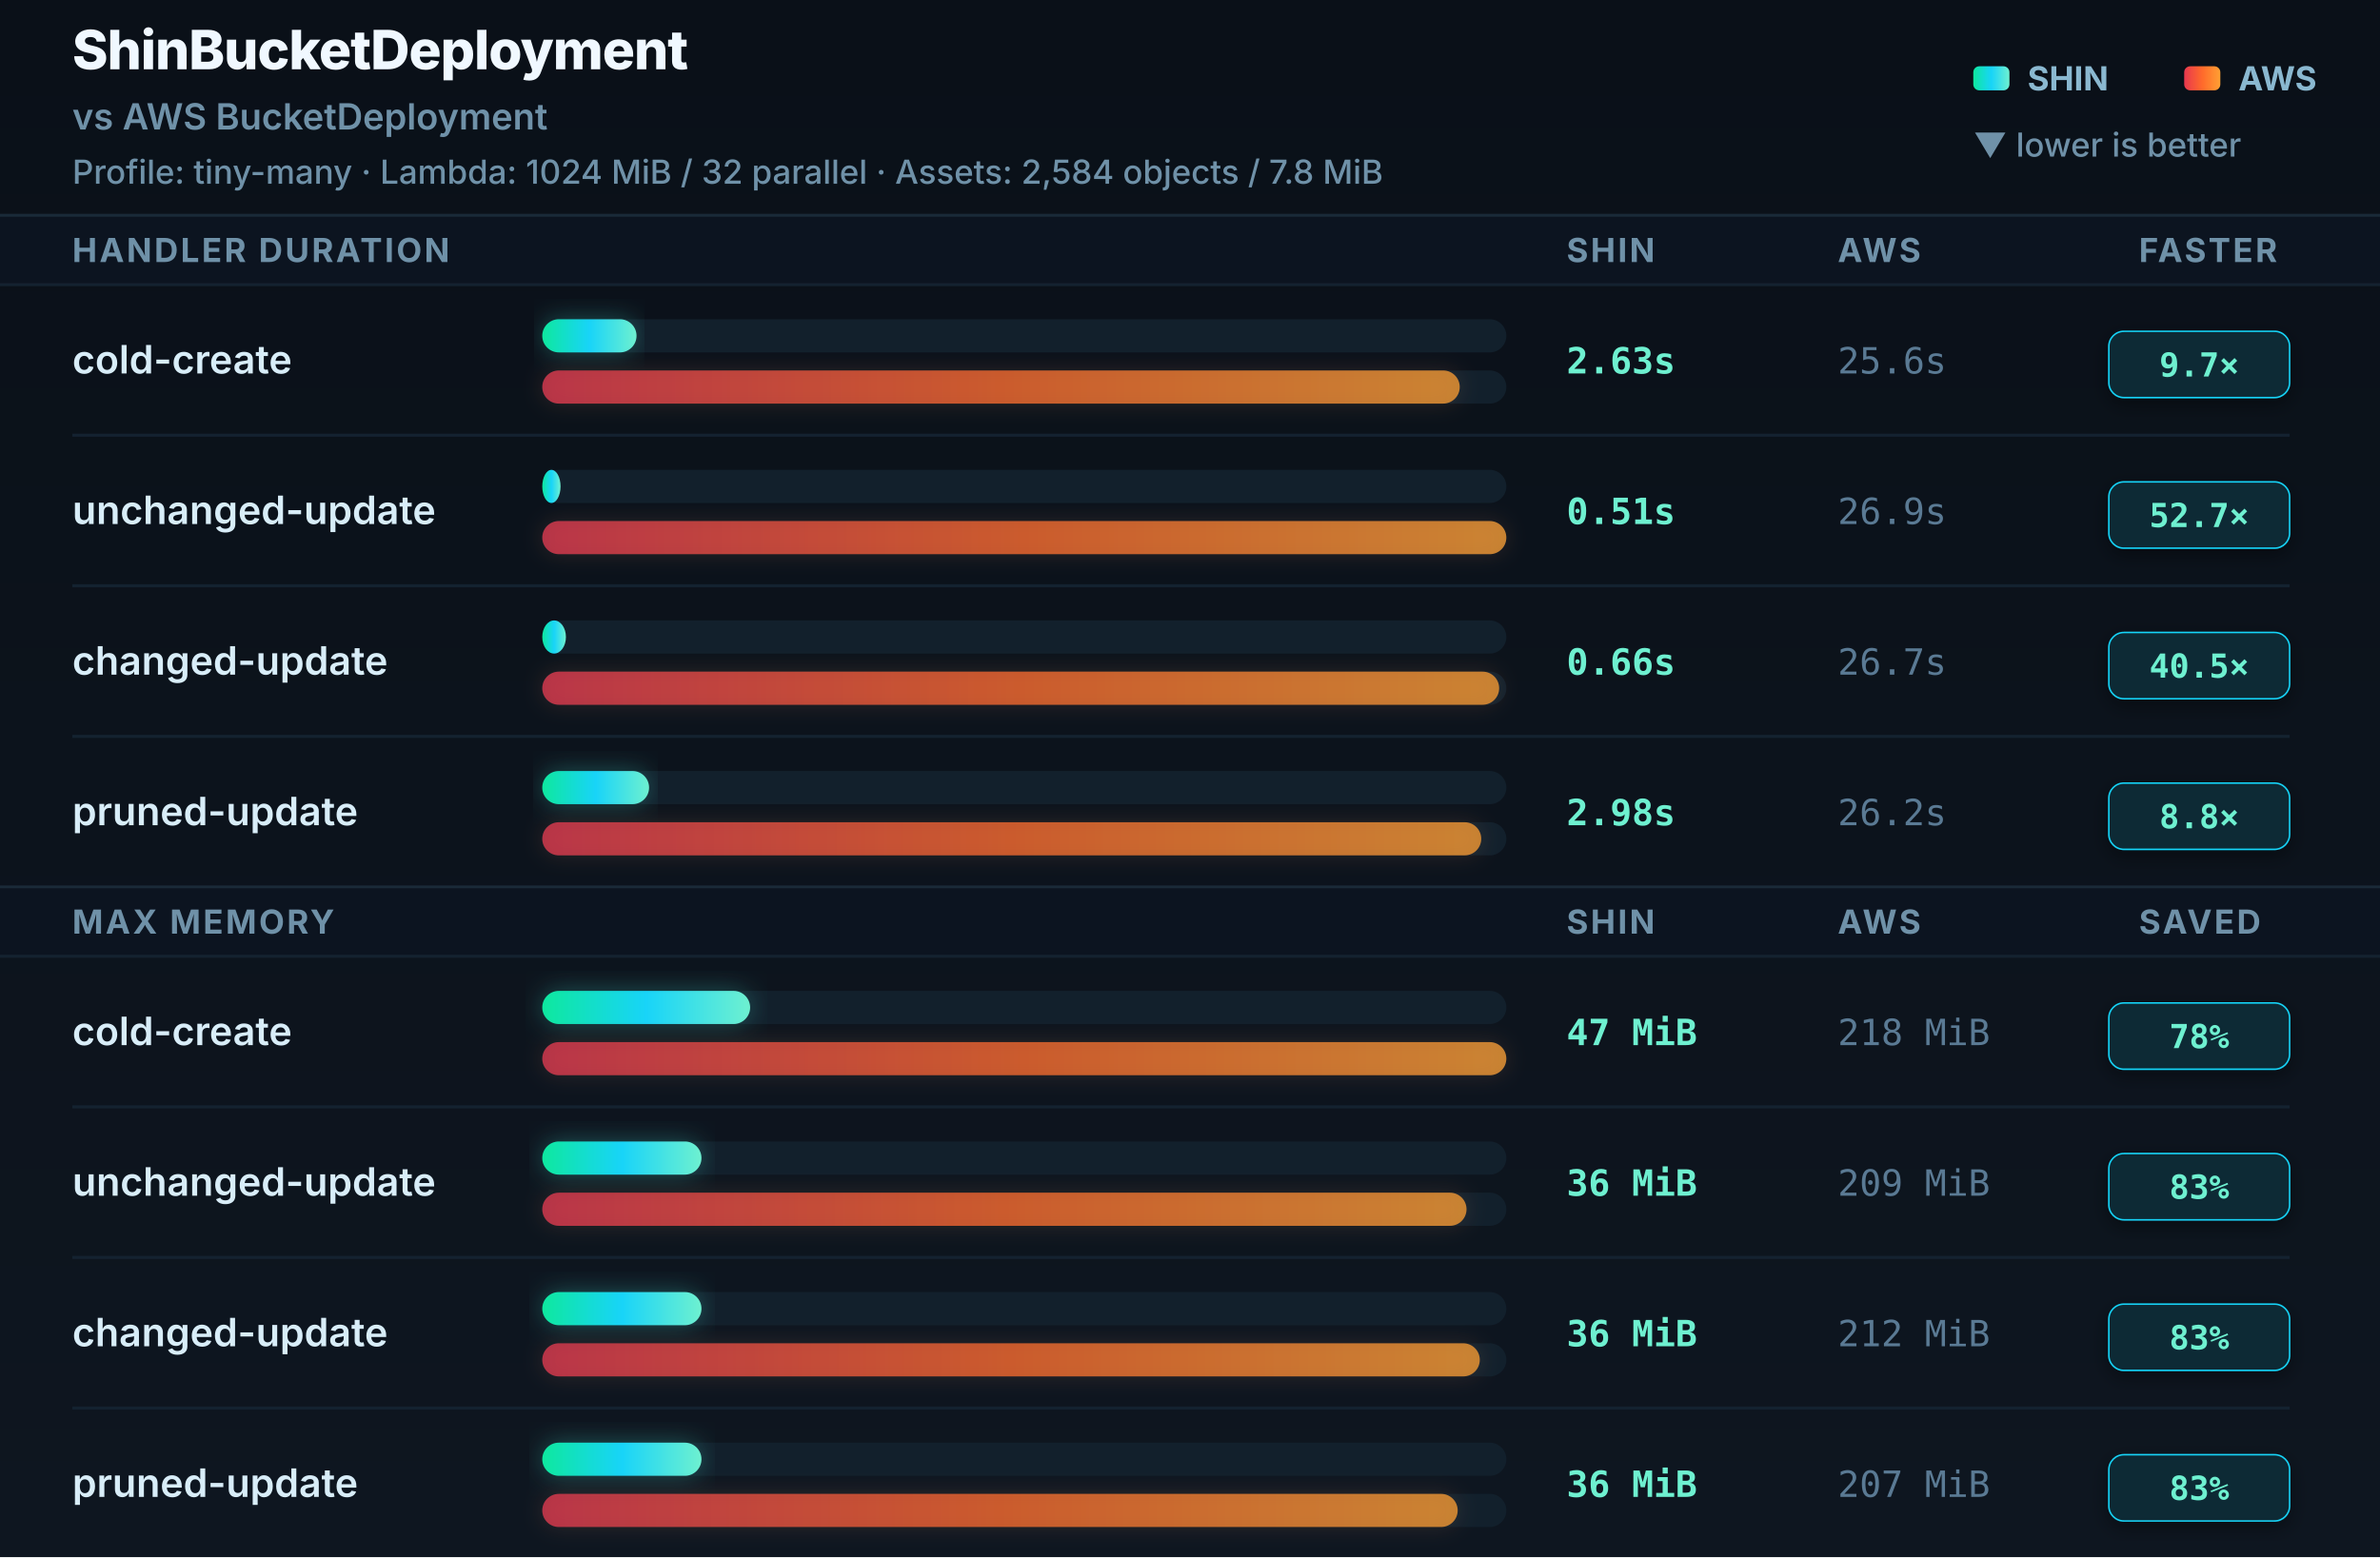
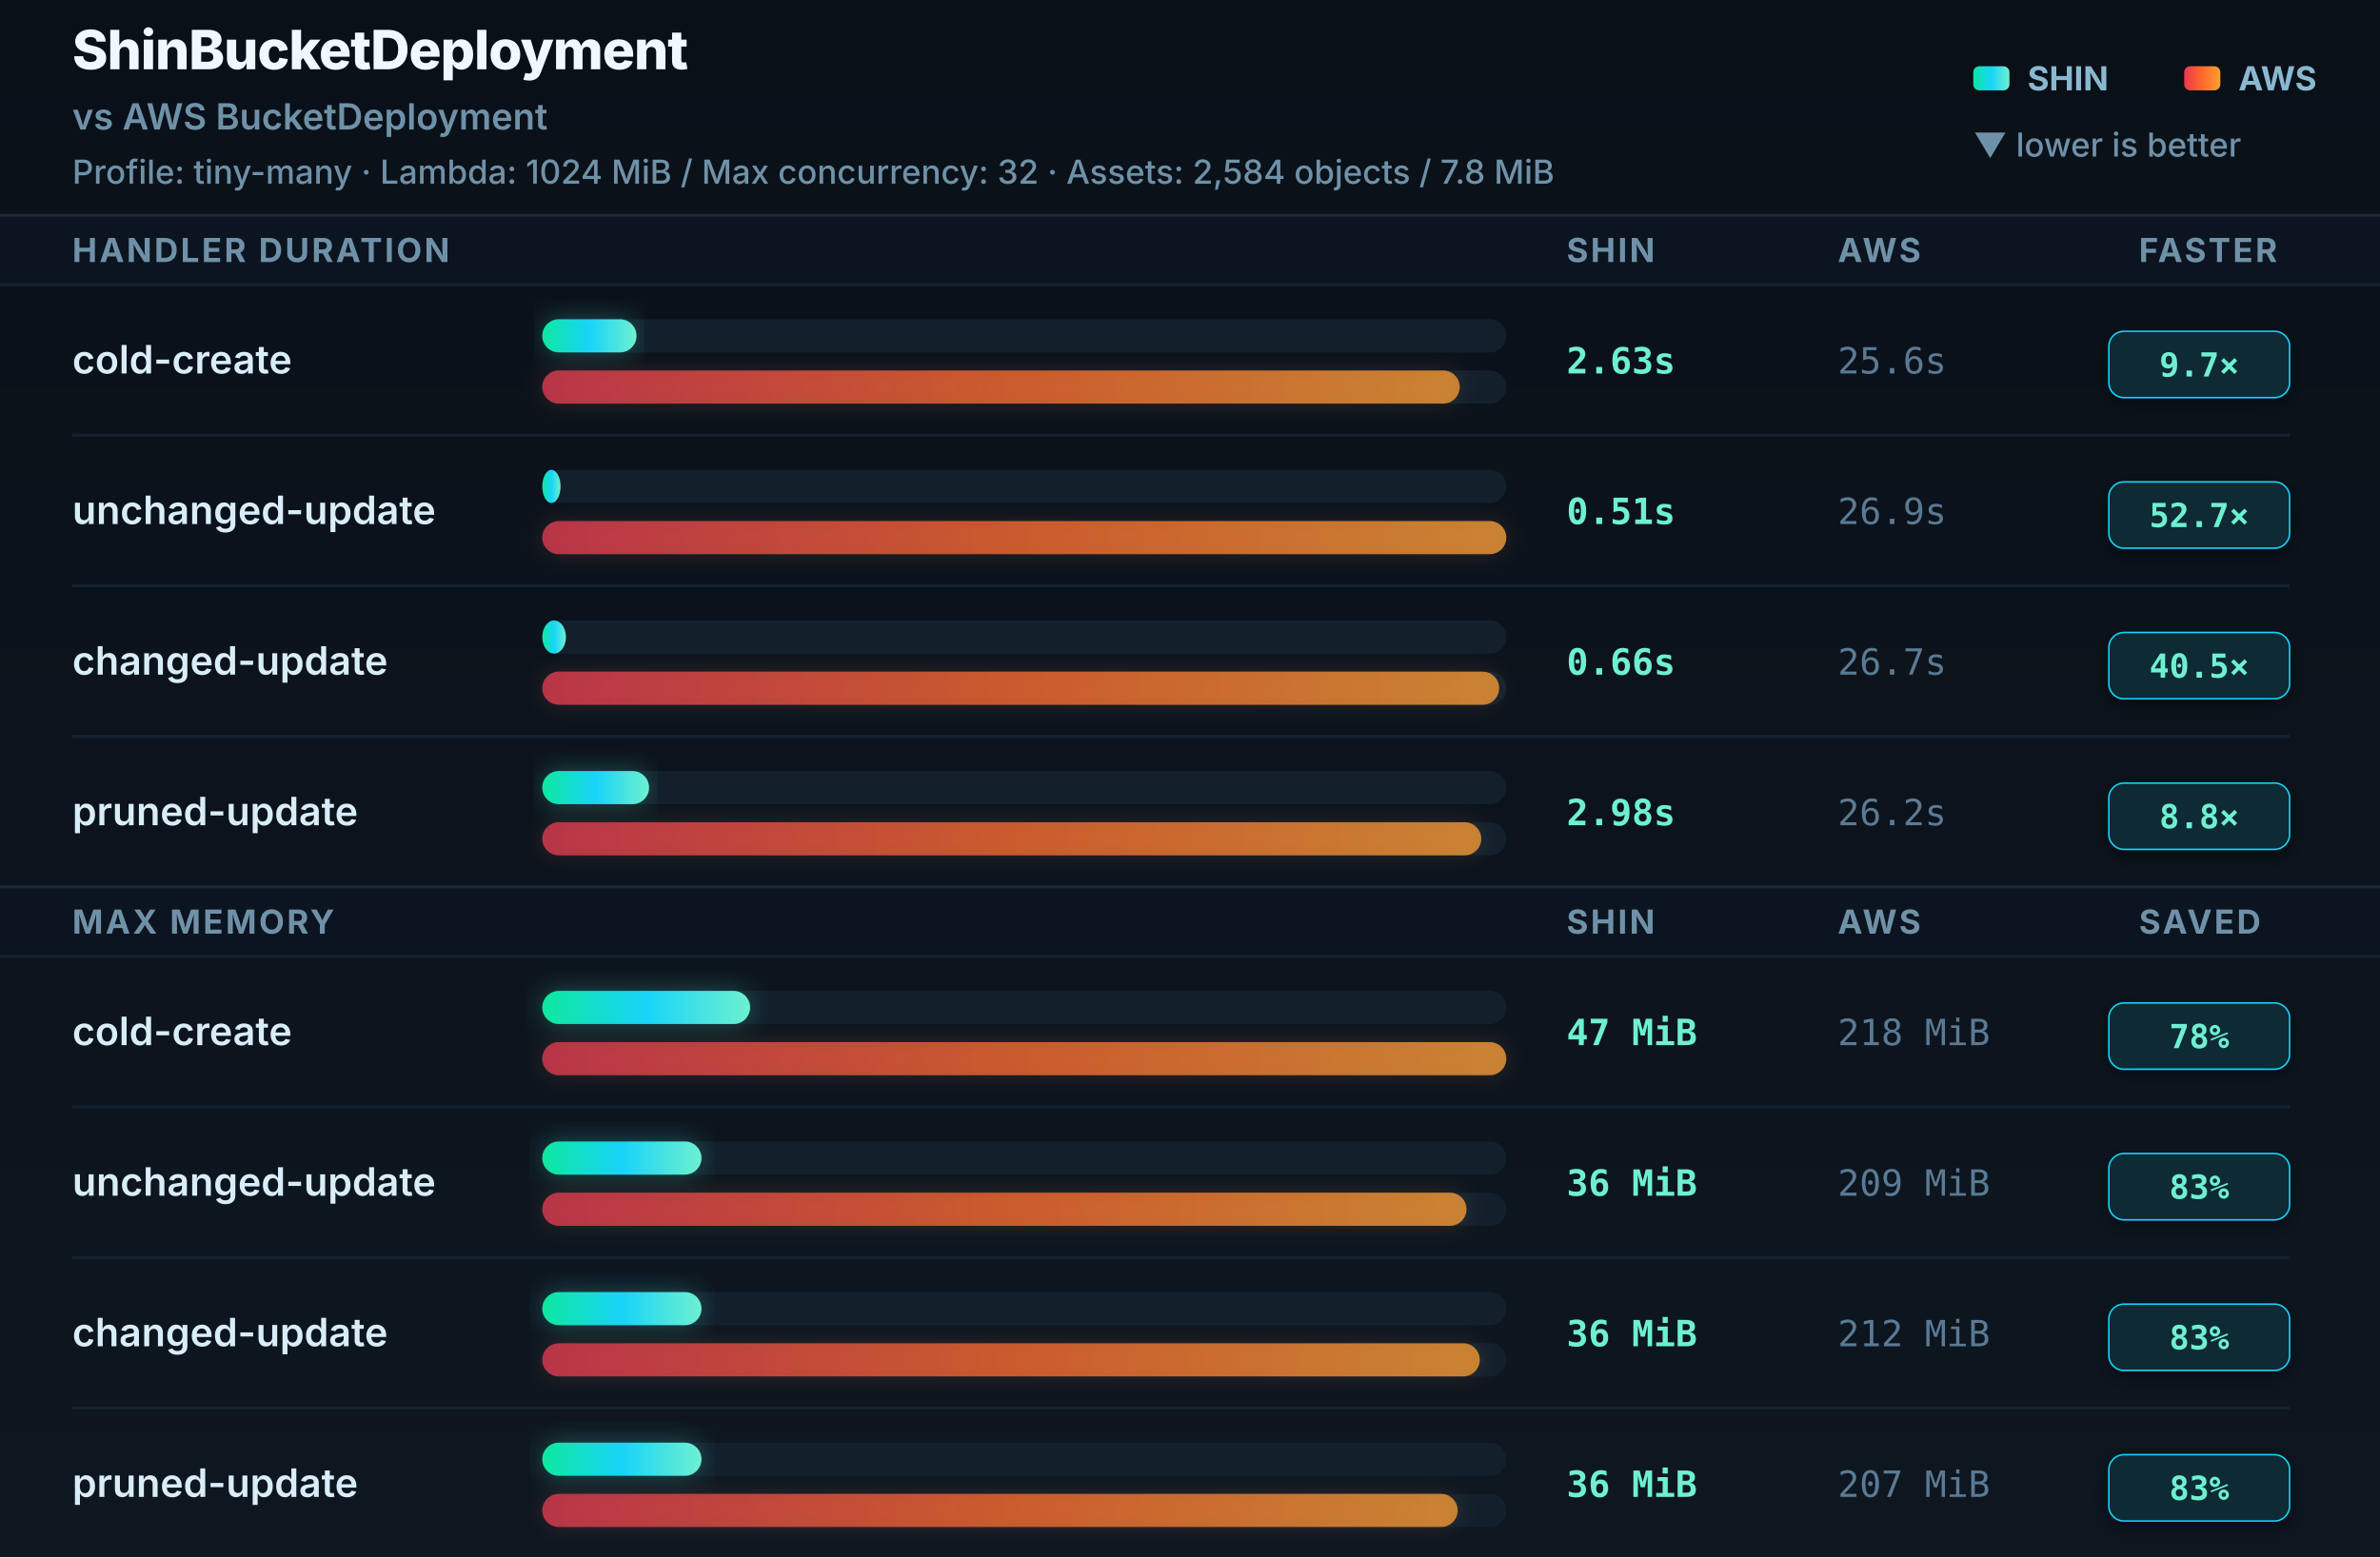
<svg xmlns="http://www.w3.org/2000/svg" width="790" height="517" viewBox="0 0 790 517" role="img" aria-labelledby="title desc">
  <defs>
    <linearGradient id="shin" x1="0" y1="0" x2="1" y2="0">
      <stop offset="0" stop-color="#0ee89e" />
      <stop offset="0.5" stop-color="#18d4f8" />
      <stop offset="1" stop-color="#6ef0d0" />
    </linearGradient>
    <linearGradient id="aws" x1="0" y1="0" x2="1" y2="0">
      <stop offset="0" stop-color="#e8384f" />
      <stop offset="0.5" stop-color="#ff6a2b" />
      <stop offset="1" stop-color="#ffa033" />
    </linearGradient>
    <linearGradient id="bgGrad" x1="0" y1="0" x2="0" y2="1">
      <stop offset="0" stop-color="#0a1018" />
      <stop offset="1" stop-color="#0e1620" />
    </linearGradient>
    <filter id="gS" x="-8%" y="-60%" width="116%" height="220%">
      <feGaussianBlur in="SourceGraphic" stdDeviation="4" />
      <feColorMatrix type="matrix" values="0 0 0 0 0.06 0 0 0 0 0.85 0 0 0 0 0.7 0 0 0 0.6 0" />
    </filter>
    <filter id="gA" x="-8%" y="-60%" width="116%" height="220%">
      <feGaussianBlur in="SourceGraphic" stdDeviation="3.5" />
      <feColorMatrix type="matrix" values="0 0 0 0 0.95 0 0 0 0 0.35 0 0 0 0 0.15 0 0 0 0.4 0" />
    </filter>
    <filter id="badgeShadow" x="-20%" y="-30%" width="140%" height="160%">
      <feDropShadow dx="0" dy="2" stdDeviation="3" flood-color="#000" flood-opacity="0.4" />
    </filter>
  </defs>
  <rect width="790" height="517" fill="url(#bgGrad)" />
  <text x="24" y="23" font-family="Inter, -apple-system, sans-serif" font-size="18" font-weight="800" fill="#f0f8ff" letter-spacing="-0.3">ShinBucketDeployment</text>
  <text x="24" y="43" font-family="Inter, -apple-system, sans-serif" font-size="12" font-weight="600" fill="#6f91a8">vs AWS BucketDeployment</text>
-   <text x="24" y="61" font-family="Inter, -apple-system, sans-serif" font-size="11" font-weight="500" fill="#6f91a8">Profile: tiny-many · Lambda: 1024 MiB / 32 parallel · Assets: 2,584 objects / 7.8 MiB</text>
+   <text x="24" y="61" font-family="Inter, -apple-system, sans-serif" font-size="11" font-weight="500" fill="#6f91a8">Profile: tiny-many · Lambda: 1024 MiB / Max concurrency: 32 · Assets: 2,584 objects / 7.8 MiB</text>
  <rect x="655" y="22" width="12" height="8" rx="2" fill="url(#shin)" />
  <text x="673" y="30" font-family="Inter, -apple-system, sans-serif" font-size="11" font-weight="700" fill="#8ab8d0">SHIN</text>
  <rect x="725" y="22" width="12" height="8" rx="2" fill="url(#aws)" />
  <text x="743" y="30" font-family="Inter, -apple-system, sans-serif" font-size="11" font-weight="700" fill="#8ab8d0">AWS</text>
  <text x="655" y="52" font-family="Inter, -apple-system, sans-serif" font-size="11" font-weight="500" fill="#6f91a8">▼ lower is better</text>
  <rect x="0" y="71" width="790" height="1" fill="#1a2a38" />
  <rect y="72" width="790" height="22" fill="#0c1420" />
  <text x="24" y="87" font-family="Inter, -apple-system, sans-serif" font-size="11" font-weight="700" fill="#6f91a8" letter-spacing="0.8">HANDLER DURATION</text>
  <text x="520" y="87" font-family="Inter, -apple-system, sans-serif" font-size="11" font-weight="700" fill="#6f91a8" letter-spacing="0.8">SHIN</text>
  <text x="610" y="87" font-family="Inter, -apple-system, sans-serif" font-size="11" font-weight="700" fill="#6f91a8" letter-spacing="0.8">AWS</text>
  <text x="710" y="87" font-family="Inter, -apple-system, sans-serif" font-size="11" font-weight="700" fill="#6f91a8" letter-spacing="0.8">FASTER</text>
  <rect x="0" y="94" width="790" height="1" fill="#142230" />
  <text x="24" y="124" font-family="Inter, -apple-system, sans-serif" font-size="13" font-weight="600" fill="#d8edf8">cold-create</text>
  <rect x="180" y="106" width="320" height="11" rx="5.5" fill="#12202c" />
  <rect x="180" y="106" width="31.286" height="11" rx="5.5" fill="url(#shin)" filter="url(#gS)" opacity="0.5" />
  <rect x="180" y="106" width="31.286" height="11" rx="5.5" fill="url(#shin)" />
  <rect x="180" y="123" width="320" height="11" rx="5.5" fill="#12202c" />
  <rect x="180" y="123" width="304.535" height="11" rx="5.5" fill="url(#aws)" filter="url(#gA)" opacity="0.35" />
  <rect x="180" y="123" width="304.535" height="11" rx="5.5" fill="url(#aws)" opacity="0.75" />
  <text x="520" y="124" font-family="JetBrains Mono, monospace" font-size="12" font-weight="700" fill="#6ef0d0">2.63s</text>
  <text x="610" y="124" font-family="JetBrains Mono, monospace" font-size="12" font-weight="400" fill="#5a7a94">25.6s</text>
  <rect x="700" y="110" width="60" height="22" rx="5" fill="#082b35" stroke="#18d4f8" stroke-width="0.5" filter="url(#badgeShadow)" />
  <text x="730" y="125" text-anchor="middle" font-family="JetBrains Mono, monospace" font-size="11" font-weight="800" fill="#6ef0d0">9.7×</text>
  <rect x="24" y="144" width="736" height="1" fill="#142230" />
  <text x="24" y="174" font-family="Inter, -apple-system, sans-serif" font-size="13" font-weight="600" fill="#d8edf8">unchanged-update</text>
  <rect x="180" y="156" width="320" height="11" rx="5.5" fill="#12202c" />
  <rect x="180" y="156" width="6.067" height="11" rx="5.5" fill="url(#shin)" />
  <rect x="180" y="173" width="320" height="11" rx="5.5" fill="#12202c" />
  <rect x="180" y="173" width="320" height="11" rx="5.5" fill="url(#aws)" filter="url(#gA)" opacity="0.35" />
  <rect x="180" y="173" width="320" height="11" rx="5.5" fill="url(#aws)" opacity="0.75" />
  <text x="520" y="174" font-family="JetBrains Mono, monospace" font-size="12" font-weight="700" fill="#6ef0d0">0.51s</text>
  <text x="610" y="174" font-family="JetBrains Mono, monospace" font-size="12" font-weight="400" fill="#5a7a94">26.9s</text>
  <rect x="700" y="160" width="60" height="22" rx="5" fill="#082b35" stroke="#18d4f8" stroke-width="0.5" filter="url(#badgeShadow)" />
  <text x="730" y="175" text-anchor="middle" font-family="JetBrains Mono, monospace" font-size="11" font-weight="800" fill="#6ef0d0">52.7×</text>
  <rect x="24" y="194" width="736" height="1" fill="#142230" />
  <text x="24" y="224" font-family="Inter, -apple-system, sans-serif" font-size="13" font-weight="600" fill="#d8edf8">changed-update</text>
  <rect x="180" y="206" width="320" height="11" rx="5.5" fill="#12202c" />
  <rect x="180" y="206" width="7.851" height="11" rx="5.5" fill="url(#shin)" />
  <rect x="180" y="223" width="320" height="11" rx="5.5" fill="#12202c" />
  <rect x="180" y="223" width="317.621" height="11" rx="5.5" fill="url(#aws)" filter="url(#gA)" opacity="0.35" />
  <rect x="180" y="223" width="317.621" height="11" rx="5.5" fill="url(#aws)" opacity="0.75" />
  <text x="520" y="224" font-family="JetBrains Mono, monospace" font-size="12" font-weight="700" fill="#6ef0d0">0.66s</text>
  <text x="610" y="224" font-family="JetBrains Mono, monospace" font-size="12" font-weight="400" fill="#5a7a94">26.7s</text>
  <rect x="700" y="210" width="60" height="22" rx="5" fill="#082b35" stroke="#18d4f8" stroke-width="0.5" filter="url(#badgeShadow)" />
  <text x="730" y="225" text-anchor="middle" font-family="JetBrains Mono, monospace" font-size="11" font-weight="800" fill="#6ef0d0">40.5×</text>
  <rect x="24" y="244" width="736" height="1" fill="#142230" />
  <text x="24" y="274" font-family="Inter, -apple-system, sans-serif" font-size="13" font-weight="600" fill="#d8edf8">pruned-update</text>
  <rect x="180" y="256" width="320" height="11" rx="5.5" fill="#12202c" />
  <rect x="180" y="256" width="35.45" height="11" rx="5.5" fill="url(#shin)" filter="url(#gS)" opacity="0.5" />
  <rect x="180" y="256" width="35.45" height="11" rx="5.5" fill="url(#shin)" />
  <rect x="180" y="273" width="320" height="11" rx="5.5" fill="#12202c" />
  <rect x="180" y="273" width="311.673" height="11" rx="5.5" fill="url(#aws)" filter="url(#gA)" opacity="0.35" />
  <rect x="180" y="273" width="311.673" height="11" rx="5.5" fill="url(#aws)" opacity="0.75" />
  <text x="520" y="274" font-family="JetBrains Mono, monospace" font-size="12" font-weight="700" fill="#6ef0d0">2.98s</text>
  <text x="610" y="274" font-family="JetBrains Mono, monospace" font-size="12" font-weight="400" fill="#5a7a94">26.2s</text>
  <rect x="700" y="260" width="60" height="22" rx="5" fill="#082b35" stroke="#18d4f8" stroke-width="0.5" filter="url(#badgeShadow)" />
  <text x="730" y="275" text-anchor="middle" font-family="JetBrains Mono, monospace" font-size="11" font-weight="800" fill="#6ef0d0">8.8×</text>
  <rect x="0" y="294" width="790" height="1" fill="#1a2a38" />
  <rect y="295" width="790" height="22" fill="#0c1420" />
  <text x="24" y="310" font-family="Inter, -apple-system, sans-serif" font-size="11" font-weight="700" fill="#6f91a8" letter-spacing="0.8">MAX MEMORY</text>
  <text x="520" y="310" font-family="Inter, -apple-system, sans-serif" font-size="11" font-weight="700" fill="#6f91a8" letter-spacing="0.8">SHIN</text>
  <text x="610" y="310" font-family="Inter, -apple-system, sans-serif" font-size="11" font-weight="700" fill="#6f91a8" letter-spacing="0.8">AWS</text>
  <text x="710" y="310" font-family="Inter, -apple-system, sans-serif" font-size="11" font-weight="700" fill="#6f91a8" letter-spacing="0.8">SAVED</text>
  <rect x="0" y="317" width="790" height="1" fill="#142230" />
  <text x="24" y="347" font-family="Inter, -apple-system, sans-serif" font-size="13" font-weight="600" fill="#d8edf8">cold-create</text>
  <rect x="180" y="329" width="320" height="11" rx="5.5" fill="#12202c" />
  <rect x="180" y="329" width="68.991" height="11" rx="5.5" fill="url(#shin)" filter="url(#gS)" opacity="0.5" />
  <rect x="180" y="329" width="68.991" height="11" rx="5.5" fill="url(#shin)" />
  <rect x="180" y="346" width="320" height="11" rx="5.5" fill="#12202c" />
  <rect x="180" y="346" width="320" height="11" rx="5.5" fill="url(#aws)" filter="url(#gA)" opacity="0.35" />
  <rect x="180" y="346" width="320" height="11" rx="5.5" fill="url(#aws)" opacity="0.75" />
  <text x="520" y="347" font-family="JetBrains Mono, monospace" font-size="12" font-weight="700" fill="#6ef0d0">47 MiB</text>
  <text x="610" y="347" font-family="JetBrains Mono, monospace" font-size="12" font-weight="400" fill="#5a7a94">218 MiB</text>
  <rect x="700" y="333" width="60" height="22" rx="5" fill="#082b35" stroke="#18d4f8" stroke-width="0.5" filter="url(#badgeShadow)" />
  <text x="730" y="348" text-anchor="middle" font-family="JetBrains Mono, monospace" font-size="11" font-weight="800" fill="#6ef0d0">78%</text>
  <rect x="24" y="367" width="736" height="1" fill="#142230" />
  <text x="24" y="397" font-family="Inter, -apple-system, sans-serif" font-size="13" font-weight="600" fill="#d8edf8">unchanged-update</text>
  <rect x="180" y="379" width="320" height="11" rx="5.5" fill="#12202c" />
  <rect x="180" y="379" width="52.844" height="11" rx="5.5" fill="url(#shin)" filter="url(#gS)" opacity="0.5" />
  <rect x="180" y="379" width="52.844" height="11" rx="5.5" fill="url(#shin)" />
  <rect x="180" y="396" width="320" height="11" rx="5.5" fill="#12202c" />
  <rect x="180" y="396" width="306.789" height="11" rx="5.5" fill="url(#aws)" filter="url(#gA)" opacity="0.35" />
  <rect x="180" y="396" width="306.789" height="11" rx="5.5" fill="url(#aws)" opacity="0.75" />
  <text x="520" y="397" font-family="JetBrains Mono, monospace" font-size="12" font-weight="700" fill="#6ef0d0">36 MiB</text>
  <text x="610" y="397" font-family="JetBrains Mono, monospace" font-size="12" font-weight="400" fill="#5a7a94">209 MiB</text>
  <rect x="700" y="383" width="60" height="22" rx="5" fill="#082b35" stroke="#18d4f8" stroke-width="0.5" filter="url(#badgeShadow)" />
  <text x="730" y="398" text-anchor="middle" font-family="JetBrains Mono, monospace" font-size="11" font-weight="800" fill="#6ef0d0">83%</text>
  <rect x="24" y="417" width="736" height="1" fill="#142230" />
  <text x="24" y="447" font-family="Inter, -apple-system, sans-serif" font-size="13" font-weight="600" fill="#d8edf8">changed-update</text>
  <rect x="180" y="429" width="320" height="11" rx="5.5" fill="#12202c" />
  <rect x="180" y="429" width="52.844" height="11" rx="5.5" fill="url(#shin)" filter="url(#gS)" opacity="0.5" />
  <rect x="180" y="429" width="52.844" height="11" rx="5.5" fill="url(#shin)" />
  <rect x="180" y="446" width="320" height="11" rx="5.5" fill="#12202c" />
  <rect x="180" y="446" width="311.193" height="11" rx="5.5" fill="url(#aws)" filter="url(#gA)" opacity="0.35" />
  <rect x="180" y="446" width="311.193" height="11" rx="5.5" fill="url(#aws)" opacity="0.75" />
  <text x="520" y="447" font-family="JetBrains Mono, monospace" font-size="12" font-weight="700" fill="#6ef0d0">36 MiB</text>
  <text x="610" y="447" font-family="JetBrains Mono, monospace" font-size="12" font-weight="400" fill="#5a7a94">212 MiB</text>
  <rect x="700" y="433" width="60" height="22" rx="5" fill="#082b35" stroke="#18d4f8" stroke-width="0.5" filter="url(#badgeShadow)" />
  <text x="730" y="448" text-anchor="middle" font-family="JetBrains Mono, monospace" font-size="11" font-weight="800" fill="#6ef0d0">83%</text>
  <rect x="24" y="467" width="736" height="1" fill="#142230" />
  <text x="24" y="497" font-family="Inter, -apple-system, sans-serif" font-size="13" font-weight="600" fill="#d8edf8">pruned-update</text>
  <rect x="180" y="479" width="320" height="11" rx="5.5" fill="#12202c" />
  <rect x="180" y="479" width="52.844" height="11" rx="5.5" fill="url(#shin)" filter="url(#gS)" opacity="0.5" />
  <rect x="180" y="479" width="52.844" height="11" rx="5.5" fill="url(#shin)" />
  <rect x="180" y="496" width="320" height="11" rx="5.5" fill="#12202c" />
  <rect x="180" y="496" width="303.853" height="11" rx="5.5" fill="url(#aws)" filter="url(#gA)" opacity="0.35" />
  <rect x="180" y="496" width="303.853" height="11" rx="5.5" fill="url(#aws)" opacity="0.75" />
  <text x="520" y="497" font-family="JetBrains Mono, monospace" font-size="12" font-weight="700" fill="#6ef0d0">36 MiB</text>
  <text x="610" y="497" font-family="JetBrains Mono, monospace" font-size="12" font-weight="400" fill="#5a7a94">207 MiB</text>
  <rect x="700" y="483" width="60" height="22" rx="5" fill="#082b35" stroke="#18d4f8" stroke-width="0.5" filter="url(#badgeShadow)" />
  <text x="730" y="498" text-anchor="middle" font-family="JetBrains Mono, monospace" font-size="11" font-weight="800" fill="#6ef0d0">83%</text>
</svg>
